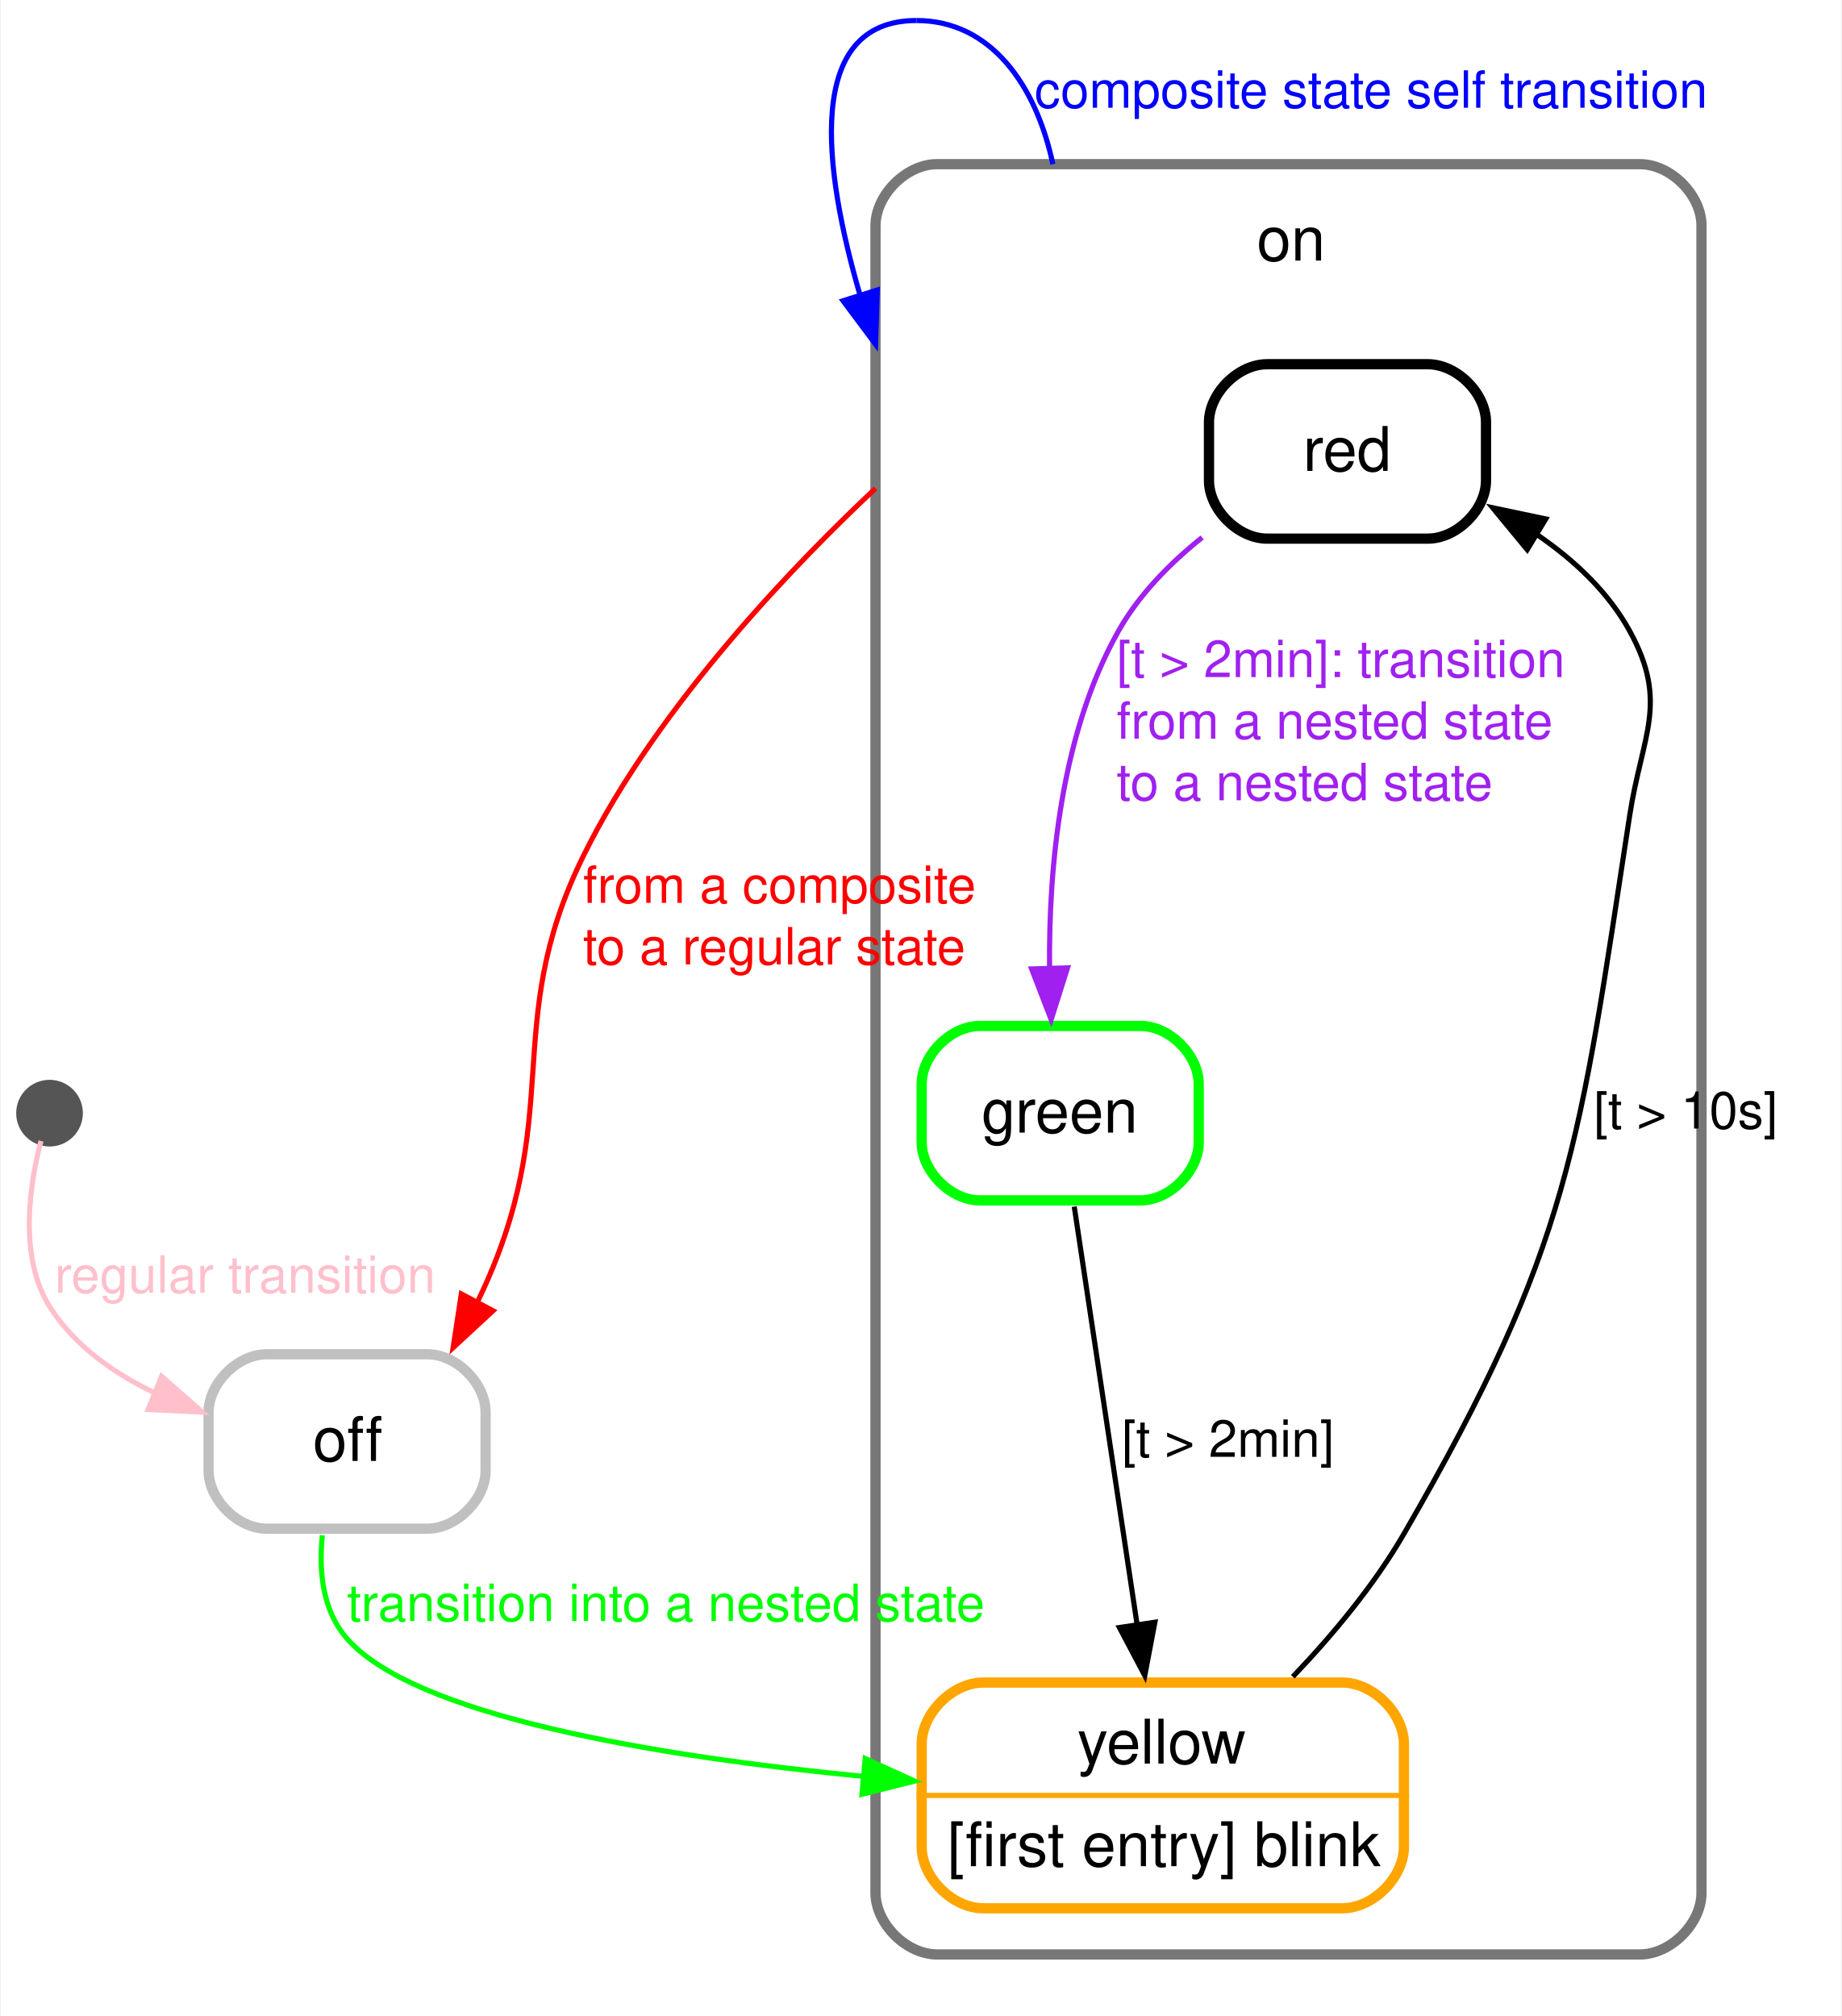
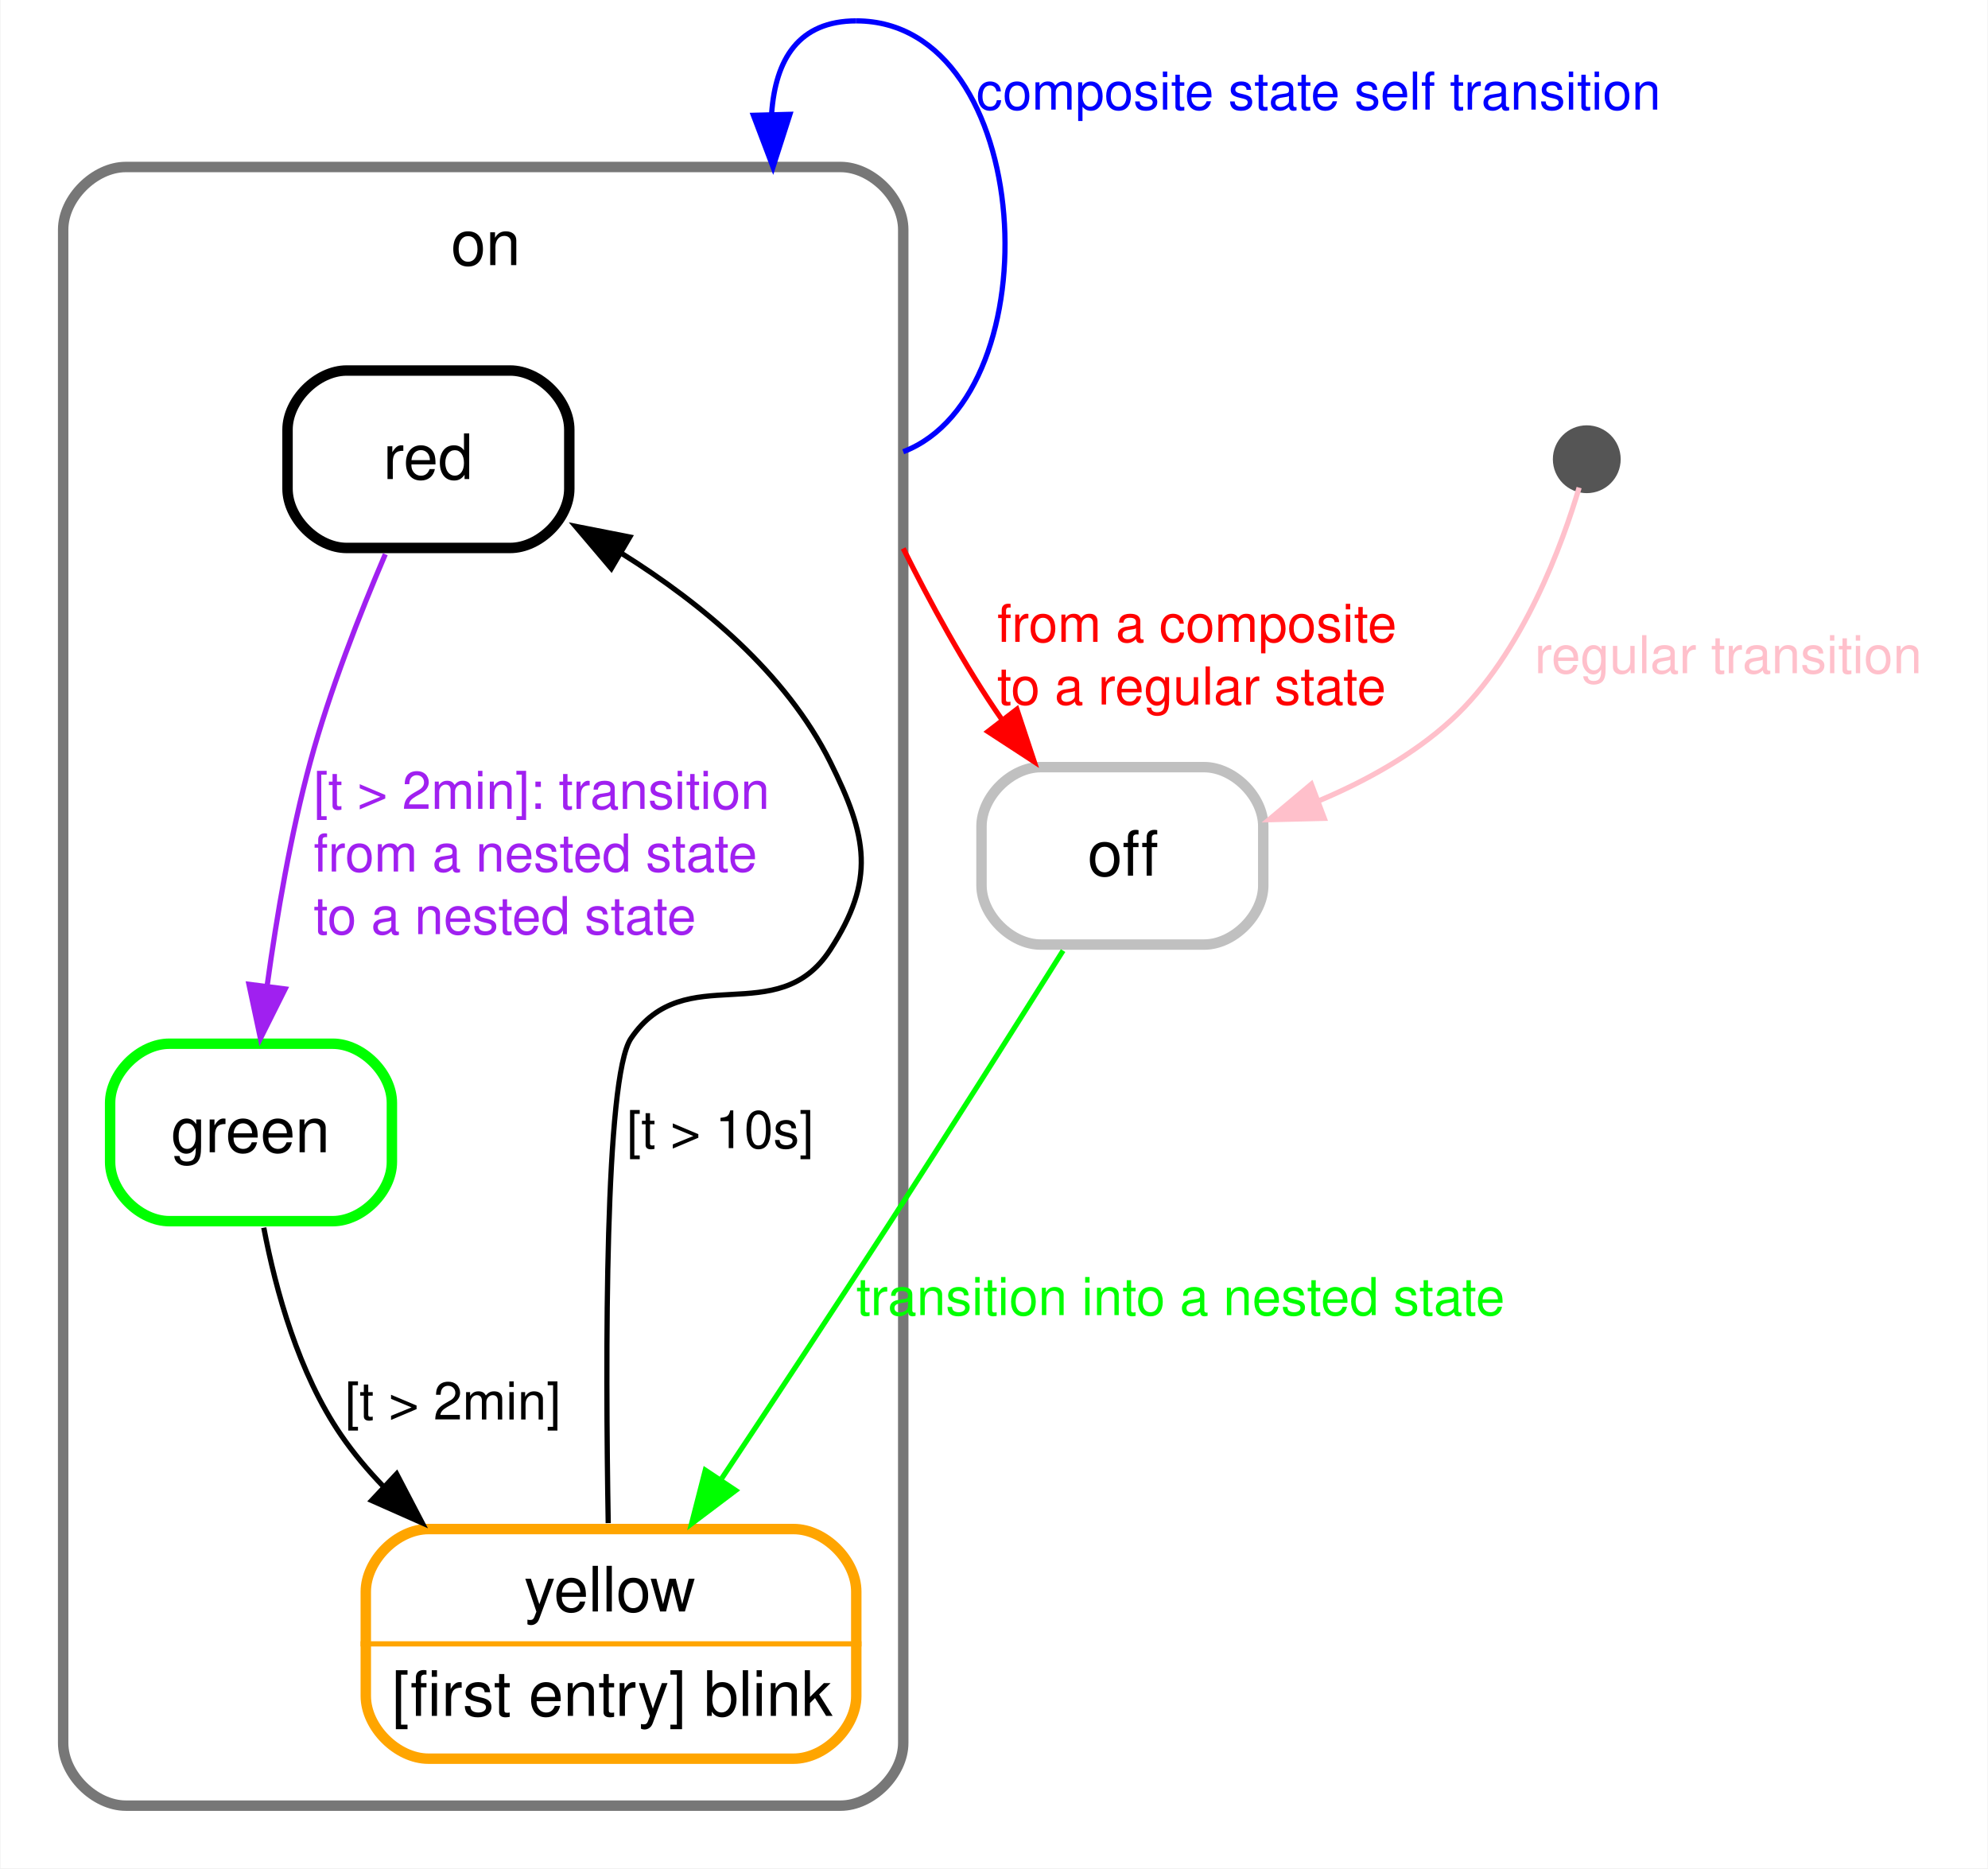
- <svg xmlns="http://www.w3.org/2000/svg" width="359pt" height="393pt" viewBox="0.00 0.00 358.69 393.00">
-   <g id="graph0" class="graph" transform="scale(1 1) rotate(0) translate(4 389)">
-     <polygon fill="#ffffff" stroke="transparent" points="-4,4 -4,-389 354.689,-389 354.689,4 -4,4" />
+ <svg xmlns="http://www.w3.org/2000/svg" width="381pt" height="358pt" viewBox="0.00 0.00 380.79 358.00">
+   <g id="graph0" class="graph" transform="scale(1 1) rotate(0) translate(4 354)">
+     <polygon fill="#ffffff" stroke="transparent" points="-4,4 -4,-354 376.79,-354 376.79,4 -4,4" />
    <g id="clust1" class="cluster">
-       <path fill="none" stroke="#777777" stroke-width="2" d="M178.5,-8C178.5,-8 315.5,-8 315.5,-8 321.5,-8 327.5,-14 327.5,-20 327.5,-20 327.5,-345 327.5,-345 327.5,-351 321.5,-357 315.5,-357 315.5,-357 178.5,-357 178.5,-357 172.5,-357 166.5,-351 166.5,-345 166.5,-345 166.5,-20 166.5,-20 166.5,-14 172.5,-8 178.5,-8" />
-       <text text-anchor="start" x="240.829" y="-338.2" font-family="Helvetica,sans-Serif" font-size="12.00" fill="#000000">on</text>
+       <path fill="none" stroke="#777777" stroke-width="2" d="M20,-8C20,-8 157,-8 157,-8 163,-8 169,-14 169,-20 169,-20 169,-310 169,-310 169,-316 163,-322 157,-322 157,-322 20,-322 20,-322 14,-322 8,-316 8,-310 8,-310 8,-20 8,-20 8,-14 14,-8 20,-8" />
+       <text text-anchor="start" x="82.329" y="-303.2" font-family="Helvetica,sans-Serif" font-size="12.00" fill="#000000">on</text>
    </g>
-     <g id="node1" class="node">
-       <ellipse fill="#555555" stroke="#555555" stroke-width="2" cx="5.5" cy="-172" rx="5.5" ry="5.5" />
+     <g id="edge4" class="edge">
+       <path fill="none" stroke="#0000ff" d="M160,-350C148.938,-350 144.519,-342.627 143.777,-332.249" />
+       <polygon fill="#0000ff" stroke="#0000ff" points="147.282,-332.087 144.044,-321.999 140.285,-331.905 147.282,-332.087" />
    </g>
    <g id="node2" class="node">
-       <polygon fill="transparent" stroke="transparent" stroke-width="2" points="91.5,-126 35.5,-126 35.5,-90 91.5,-90 91.5,-126" />
-       <text text-anchor="start" x="56.83" y="-104.2" font-family="Helvetica,sans-Serif" font-size="12.00" fill="#000000">off</text>
-       <path fill="none" stroke="#c0c0c0" stroke-width="2" d="M47.833,-91C47.833,-91 79.167,-91 79.167,-91 84.833,-91 90.5,-96.667 90.5,-102.333 90.5,-102.333 90.5,-113.667 90.5,-113.667 90.5,-119.333 84.833,-125 79.167,-125 79.167,-125 47.833,-125 47.833,-125 42.167,-125 36.5,-119.333 36.5,-113.667 36.5,-113.667 36.5,-102.333 36.5,-102.333 36.5,-96.667 42.167,-91 47.833,-91" />
+       <ellipse fill="#555555" stroke="#555555" stroke-width="2" cx="300" cy="-266" rx="5.5" ry="5.5" />
+     </g>
+     <g id="node3" class="node">
+       <polygon fill="transparent" stroke="transparent" stroke-width="2" points="239,-208 183,-208 183,-172 239,-172 239,-208" />
+       <text text-anchor="start" x="204.33" y="-186.2" font-family="Helvetica,sans-Serif" font-size="12.00" fill="#000000">off</text>
+       <path fill="none" stroke="#c0c0c0" stroke-width="2" d="M195.333,-173C195.333,-173 226.667,-173 226.667,-173 232.333,-173 238,-178.667 238,-184.333 238,-184.333 238,-195.667 238,-195.667 238,-201.333 232.333,-207 226.667,-207 226.667,-207 195.333,-207 195.333,-207 189.667,-207 184,-201.333 184,-195.667 184,-195.667 184,-184.333 184,-184.333 184,-178.667 189.667,-173 195.333,-173" />
    </g>
    <g id="edge1" class="edge">
-       <path fill="none" stroke="#ffc0cb" d="M3.832,-166.573C1.761,-158.697 -.766,-143.954 5.71,-134 10.496,-126.643 17.912,-121.346 25.854,-117.54" />
-       <polygon fill="#ffc0cb" stroke="#ffc0cb" points="27.334,-120.717 35.292,-113.723 24.709,-114.228 27.334,-120.717" />
-       <text text-anchor="start" x="6.5" y="-137" font-family="Helvetica,sans-Serif" font-size="10.00" fill="#ffc0cb">regular transition   </text>
+       <path fill="none" stroke="#ffc0cb" d="M298.535,-260.566C295.553,-250.468 287.855,-228.685 274,-216 266.746,-209.358 257.56,-204.288 248.462,-200.47" />
+       <polygon fill="#ffc0cb" stroke="#ffc0cb" points="249.689,-197.192 239.097,-196.93 247.214,-203.74 249.689,-197.192" />
+       <text text-anchor="start" x="290" y="-225" font-family="Helvetica,sans-Serif" font-size="10.00" fill="#ffc0cb">regular transition   </text>
    </g>
    <g id="node6" class="node">
-       <polygon fill="transparent" stroke="transparent" stroke-width="2" points="270.5,-62 174.5,-62 174.5,-16 270.5,-16 270.5,-62" />
-       <text text-anchor="start" x="205.835" y="-45.2" font-family="Helvetica,sans-Serif" font-size="12.00" fill="#000000">yellow</text>
-       <text text-anchor="start" x="180.498" y="-25.2" font-family="Helvetica,sans-Serif" font-size="12.00" fill="#000000">[first entry] blink</text>
-       <polygon fill="#ffa500" stroke="#ffa500" points="174.5,-39 174.5,-39 270.5,-39 270.5,-39 174.5,-39" />
-       <path fill="none" stroke="#ffa500" stroke-width="2" d="M187.5,-17C187.5,-17 257.5,-17 257.5,-17 263.5,-17 269.5,-23 269.5,-29 269.5,-29 269.5,-49 269.5,-49 269.5,-55 263.5,-61 257.5,-61 257.5,-61 187.5,-61 187.5,-61 181.5,-61 175.5,-55 175.5,-49 175.5,-49 175.5,-29 175.5,-29 175.5,-23 181.5,-17 187.5,-17" />
+       <polygon fill="transparent" stroke="transparent" stroke-width="2" points="161,-62 65,-62 65,-16 161,-16 161,-62" />
+       <text text-anchor="start" x="96.335" y="-45.2" font-family="Helvetica,sans-Serif" font-size="12.00" fill="#000000">yellow</text>
+       <text text-anchor="start" x="70.998" y="-25.2" font-family="Helvetica,sans-Serif" font-size="12.00" fill="#000000">[first entry] blink</text>
+       <polygon fill="#ffa500" stroke="#ffa500" points="65,-39 65,-39 161,-39 161,-39 65,-39" />
+       <path fill="none" stroke="#ffa500" stroke-width="2" d="M78,-17C78,-17 148,-17 148,-17 154,-17 160,-23 160,-29 160,-29 160,-49 160,-49 160,-55 154,-61 148,-61 148,-61 78,-61 78,-61 72,-61 66,-55 66,-49 66,-49 66,-29 66,-29 66,-23 72,-17 78,-17" />
    </g>
    <g id="edge2" class="edge">
-       <path fill="none" stroke="#00ff00" d="M58.68,-89.708C57.973,-82.839 58.672,-75.397 63.12,-70 75.929,-54.459 124.094,-46.609 164.155,-42.706" />
-       <polygon fill="#00ff00" stroke="#00ff00" points="164.498,-46.189 174.139,-41.796 163.863,-39.218 164.498,-46.189" />
-       <text text-anchor="start" x="63.5" y="-73" font-family="Helvetica,sans-Serif" font-size="10.00" fill="#00ff00">transition into a nested state   </text>
+       <path fill="none" stroke="#00ff00" d="M199.633,-171.843C190.595,-157.459 177.588,-136.88 166,-119 155.645,-103.022 143.974,-85.367 134.224,-70.716" />
+       <polygon fill="#00ff00" stroke="#00ff00" points="136.889,-68.404 128.431,-62.024 131.065,-72.287 136.889,-68.404" />
+       <text text-anchor="start" x="160" y="-102" font-family="Helvetica,sans-Serif" font-size="10.00" fill="#00ff00">transition into a nested state   </text>
    </g>
-     <g id="edge4" class="edge">
-       <path fill="none" stroke="#0000ff" d="M174.5,-385C152.459,-385 156.443,-355.721 163.406,-331.735" />
-       <polygon fill="#0000ff" stroke="#0000ff" points="166.844,-332.47 166.505,-321.88 160.166,-330.37 166.844,-332.47" />
+     <g id="edge3" class="edge">
+       <path fill="none" stroke="#0000ff" d="M168.998,-267.438C197.962,-278.527 194.44,-350 160,-350" />
+       <text text-anchor="start" x="183" y="-333" font-family="Helvetica,sans-Serif" font-size="10.00" fill="#0000ff">composite state self transition   </text>
    </g>
    <g id="edge5" class="edge">
-       <path fill="none" stroke="#ff0000" d="M166.502,-293.786C152.65,-280.827 124.266,-252.136 109.487,-222 93.138,-188.663 106.542,-171.724 89.012,-135.413" />
-       <polygon fill="#ff0000" stroke="#ff0000" points="91.948,-133.48 84.168,-126.288 85.765,-136.762 91.948,-133.48" />
-       <text text-anchor="start" x="109.5" y="-213" font-family="Helvetica,sans-Serif" font-size="10.00" fill="#ff0000">from a composite   </text>
-       <text text-anchor="start" x="109.5" y="-201" font-family="Helvetica,sans-Serif" font-size="10.00" fill="#ff0000">to a regular state   </text>
-     </g>
-     <g id="edge3" class="edge">
-       <path fill="none" stroke="#0000ff" d="M201.07,-356.996C197.804,-372.42 188.948,-385 174.5,-385" />
-       <text text-anchor="start" x="197.5" y="-368" font-family="Helvetica,sans-Serif" font-size="10.00" fill="#0000ff">composite state self transition   </text>
+       <path fill="none" stroke="#ff0000" d="M168.998,-248.91C173.943,-238.975 180.721,-226.402 187.987,-216 188.045,-215.917 188.104,-215.833 188.162,-215.75" />
+       <polygon fill="#ff0000" stroke="#ff0000" points="190.777,-218.09 194.109,-208.033 185.232,-213.818 190.777,-218.09" />
+       <text text-anchor="start" x="187" y="-231" font-family="Helvetica,sans-Serif" font-size="10.00" fill="#ff0000">from a composite   </text>
+       <text text-anchor="start" x="187" y="-219" font-family="Helvetica,sans-Serif" font-size="10.00" fill="#ff0000">to a regular state   </text>
    </g>
    <g id="node5" class="node">
-       <polygon fill="transparent" stroke="transparent" stroke-width="2" points="286.5,-319 230.5,-319 230.5,-283 286.5,-283 286.5,-319" />
-       <text text-anchor="start" x="249.832" y="-297.2" font-family="Helvetica,sans-Serif" font-size="12.00" fill="#000000">red</text>
-       <path fill="none" stroke="#000000" stroke-width="2" d="M242.833,-284C242.833,-284 274.167,-284 274.167,-284 279.833,-284 285.5,-289.667 285.5,-295.333 285.5,-295.333 285.5,-306.667 285.5,-306.667 285.5,-312.333 279.833,-318 274.167,-318 274.167,-318 242.833,-318 242.833,-318 237.167,-318 231.5,-312.333 231.5,-306.667 231.5,-306.667 231.5,-295.333 231.5,-295.333 231.5,-289.667 237.167,-284 242.833,-284" />
+       <polygon fill="transparent" stroke="transparent" stroke-width="2" points="106,-284 50,-284 50,-248 106,-248 106,-284" />
+       <text text-anchor="start" x="69.332" y="-262.2" font-family="Helvetica,sans-Serif" font-size="12.00" fill="#000000">red</text>
+       <path fill="none" stroke="#000000" stroke-width="2" d="M62.333,-249C62.333,-249 93.667,-249 93.667,-249 99.333,-249 105,-254.667 105,-260.333 105,-260.333 105,-271.667 105,-271.667 105,-277.333 99.333,-283 93.667,-283 93.667,-283 62.333,-283 62.333,-283 56.667,-283 51,-277.333 51,-271.667 51,-271.667 51,-260.333 51,-260.333 51,-254.667 56.667,-249 62.333,-249" />
    </g>
    <g id="node7" class="node">
-       <polygon fill="transparent" stroke="transparent" stroke-width="2" points="230.5,-190 174.5,-190 174.5,-154 230.5,-154 230.5,-190" />
-       <text text-anchor="start" x="187.161" y="-168.2" font-family="Helvetica,sans-Serif" font-size="12.00" fill="#000000">green</text>
-       <path fill="none" stroke="#00ff00" stroke-width="2" d="M186.833,-155C186.833,-155 218.167,-155 218.167,-155 223.833,-155 229.5,-160.667 229.5,-166.333 229.5,-166.333 229.5,-177.667 229.5,-177.667 229.5,-183.333 223.833,-189 218.167,-189 218.167,-189 186.833,-189 186.833,-189 181.167,-189 175.5,-183.333 175.5,-177.667 175.5,-177.667 175.5,-166.333 175.5,-166.333 175.5,-160.667 181.167,-155 186.833,-155" />
+       <polygon fill="transparent" stroke="transparent" stroke-width="2" points="72,-155 16,-155 16,-119 72,-119 72,-155" />
+       <text text-anchor="start" x="28.661" y="-133.2" font-family="Helvetica,sans-Serif" font-size="12.00" fill="#000000">green</text>
+       <path fill="none" stroke="#00ff00" stroke-width="2" d="M28.333,-120C28.333,-120 59.667,-120 59.667,-120 65.333,-120 71,-125.667 71,-131.333 71,-131.333 71,-142.667 71,-142.667 71,-148.333 65.333,-154 59.667,-154 59.667,-154 28.333,-154 28.333,-154 22.667,-154 17,-148.333 17,-142.667 17,-142.667 17,-131.333 17,-131.333 17,-125.667 22.667,-120 28.333,-120" />
    </g>
    <g id="edge6" class="edge">
-       <path fill="none" stroke="#a020f0" d="M230.163,-284.223C223.833,-279.154 217.828,-273.035 213.865,-266 202.632,-246.061 200.255,-220.009 200.425,-200.389" />
-       <polygon fill="#a020f0" stroke="#a020f0" points="203.928,-200.335 200.74,-190.231 196.931,-200.117 203.928,-200.335" />
-       <text text-anchor="start" x="213.5" y="-257" font-family="Helvetica,sans-Serif" font-size="10.00" fill="#a020f0">[t &gt; 2min]: transition    </text>
-       <text text-anchor="start" x="213.5" y="-245" font-family="Helvetica,sans-Serif" font-size="10.00" fill="#a020f0">from a nested state   </text>
-       <text text-anchor="start" x="213.5" y="-233" font-family="Helvetica,sans-Serif" font-size="10.00" fill="#a020f0">to a nested state   </text>
+       <path fill="none" stroke="#a020f0" d="M69.737,-247.793C64.919,-236.531 59.079,-221.664 55.365,-208 51.605,-194.166 48.931,-178.455 47.126,-165.336" />
+       <polygon fill="#a020f0" stroke="#a020f0" points="50.547,-164.499 45.809,-155.023 43.604,-165.386 50.547,-164.499" />
+       <text text-anchor="start" x="56" y="-199" font-family="Helvetica,sans-Serif" font-size="10.00" fill="#a020f0">[t &gt; 2min]: transition    </text>
+       <text text-anchor="start" x="56" y="-187" font-family="Helvetica,sans-Serif" font-size="10.00" fill="#a020f0">from a nested state   </text>
+       <text text-anchor="start" x="56" y="-175" font-family="Helvetica,sans-Serif" font-size="10.00" fill="#a020f0">to a nested state   </text>
    </g>
    <g id="edge8" class="edge">
-       <path fill="none" stroke="#000000" d="M247.845,-62.139C255.654,-70.322 263.711,-79.995 269.5,-90 302.166,-146.453 303.608,-165.532 313.5,-230 315.927,-245.815 321.199,-251.974 313.5,-266 309.311,-273.63 302.676,-279.835 295.441,-284.781" />
-       <polygon fill="#000000" stroke="#000000" points="293.527,-281.849 286.784,-290.021 297.152,-287.837 293.527,-281.849" />
-       <text text-anchor="start" x="306.5" y="-169" font-family="Helvetica,sans-Serif" font-size="10.00" fill="#000000">[t &gt; 10s]   </text>
+       <path fill="none" stroke="#000000" d="M112.46,-62.14C111.919,-93.787 111.776,-147.519 116.811,-155 127.185,-170.413 144.881,-156.419 155,-172 163.715,-185.418 162.141,-193.682 155,-208 146.509,-225.027 130.373,-238.369 115.058,-247.942" />
+       <polygon fill="#000000" stroke="#000000" points="113.052,-245.061 106.199,-253.142 116.595,-251.098 113.052,-245.061" />
+       <text text-anchor="start" x="116" y="-134" font-family="Helvetica,sans-Serif" font-size="10.00" fill="#000000">[t &gt; 10s]   </text>
    </g>
    <g id="edge7" class="edge">
-       <path fill="none" stroke="#000000" d="M205.239,-153.786C208.38,-132.901 213.593,-98.232 217.47,-72.45" />
-       <polygon fill="#000000" stroke="#000000" points="220.961,-72.768 218.988,-62.358 214.039,-71.727 220.961,-72.768" />
-       <text text-anchor="start" x="214.5" y="-105" font-family="Helvetica,sans-Serif" font-size="10.00" fill="#000000">[t &gt; 2min]   </text>
+       <path fill="none" stroke="#000000" d="M46.447,-118.749C48.753,-106.647 53.124,-90.871 61.263,-79 63.646,-75.523 66.427,-72.214 69.438,-69.096" />
+       <polygon fill="#000000" stroke="#000000" points="71.91,-71.576 76.808,-62.181 67.121,-66.472 71.91,-71.576" />
+       <text text-anchor="start" x="62" y="-82" font-family="Helvetica,sans-Serif" font-size="10.00" fill="#000000">[t &gt; 2min]   </text>
    </g>
  </g>
</svg>
